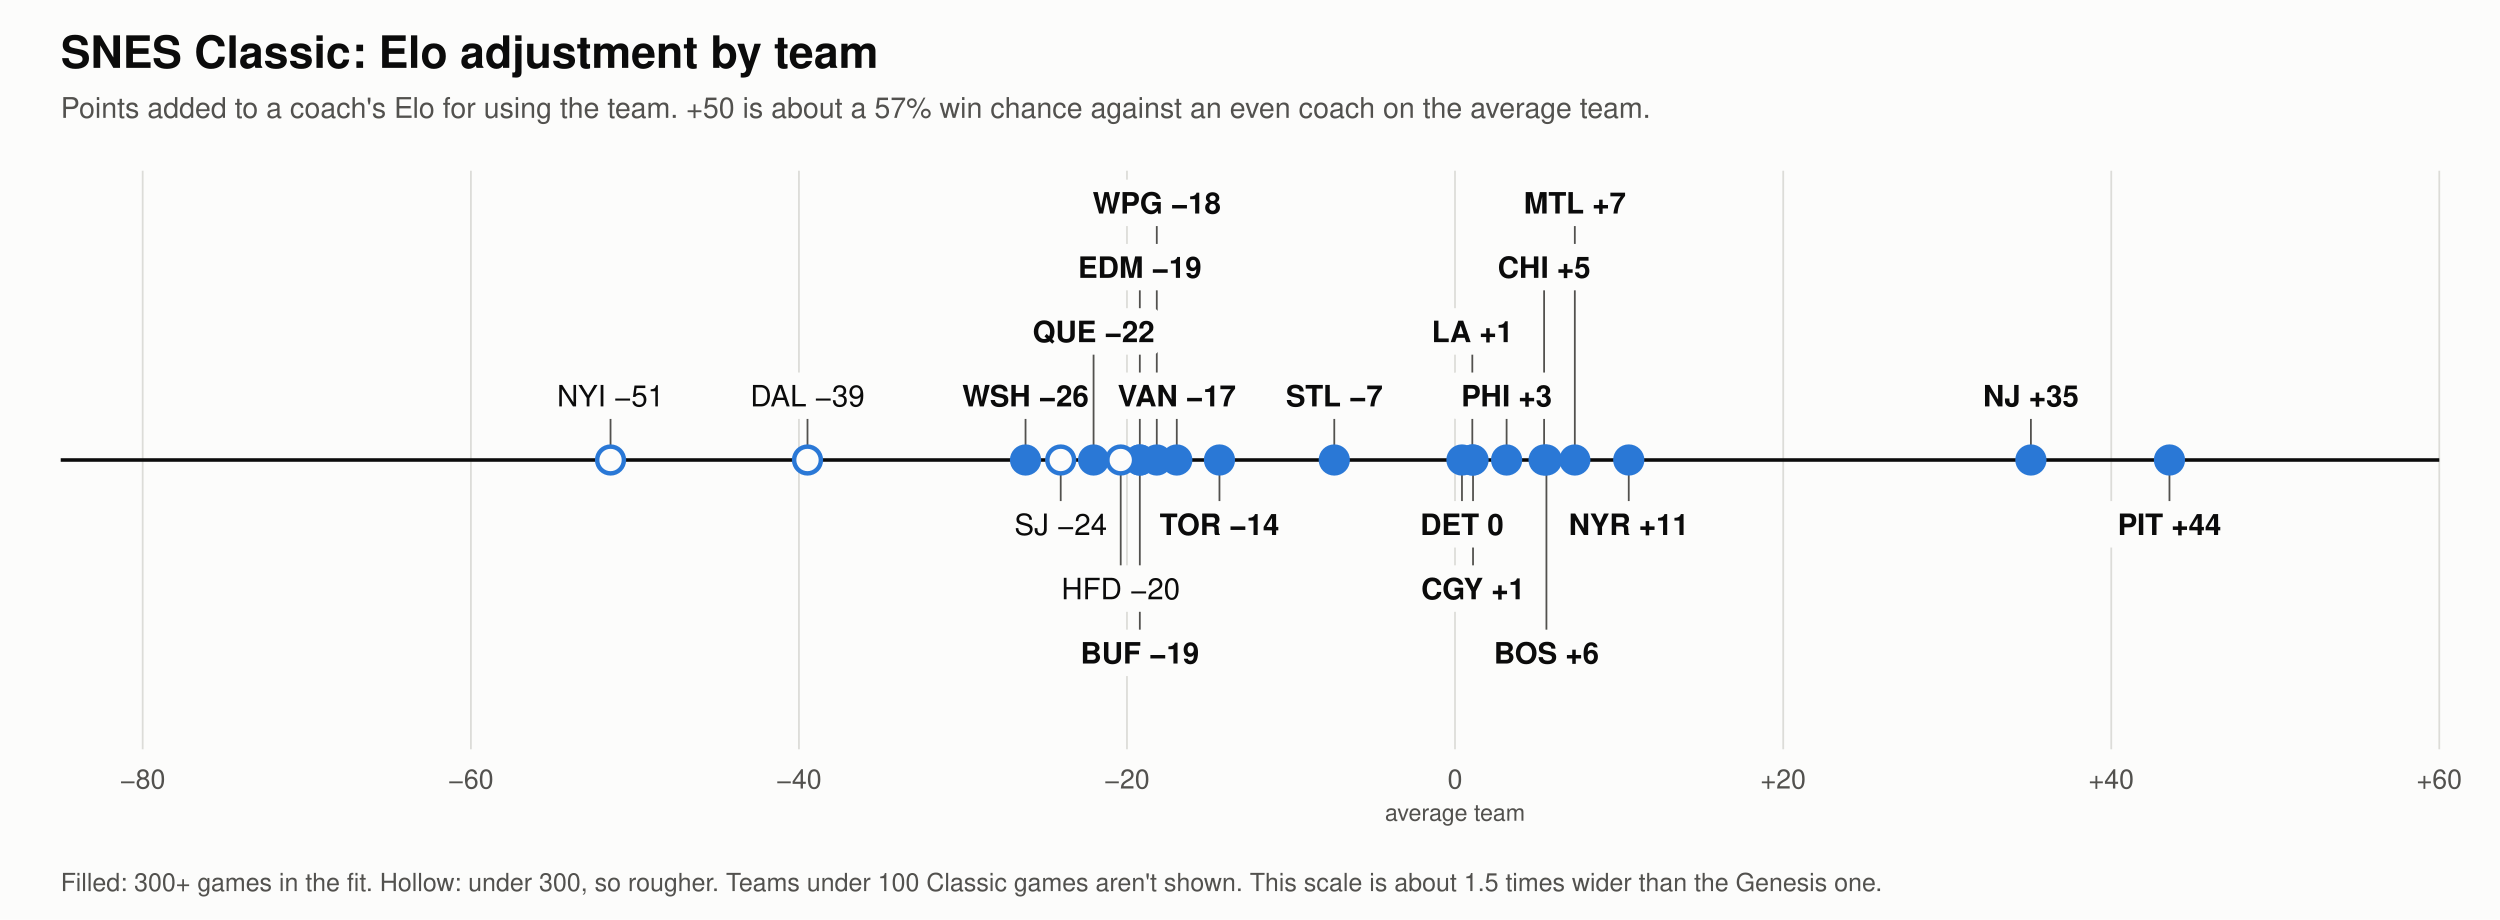
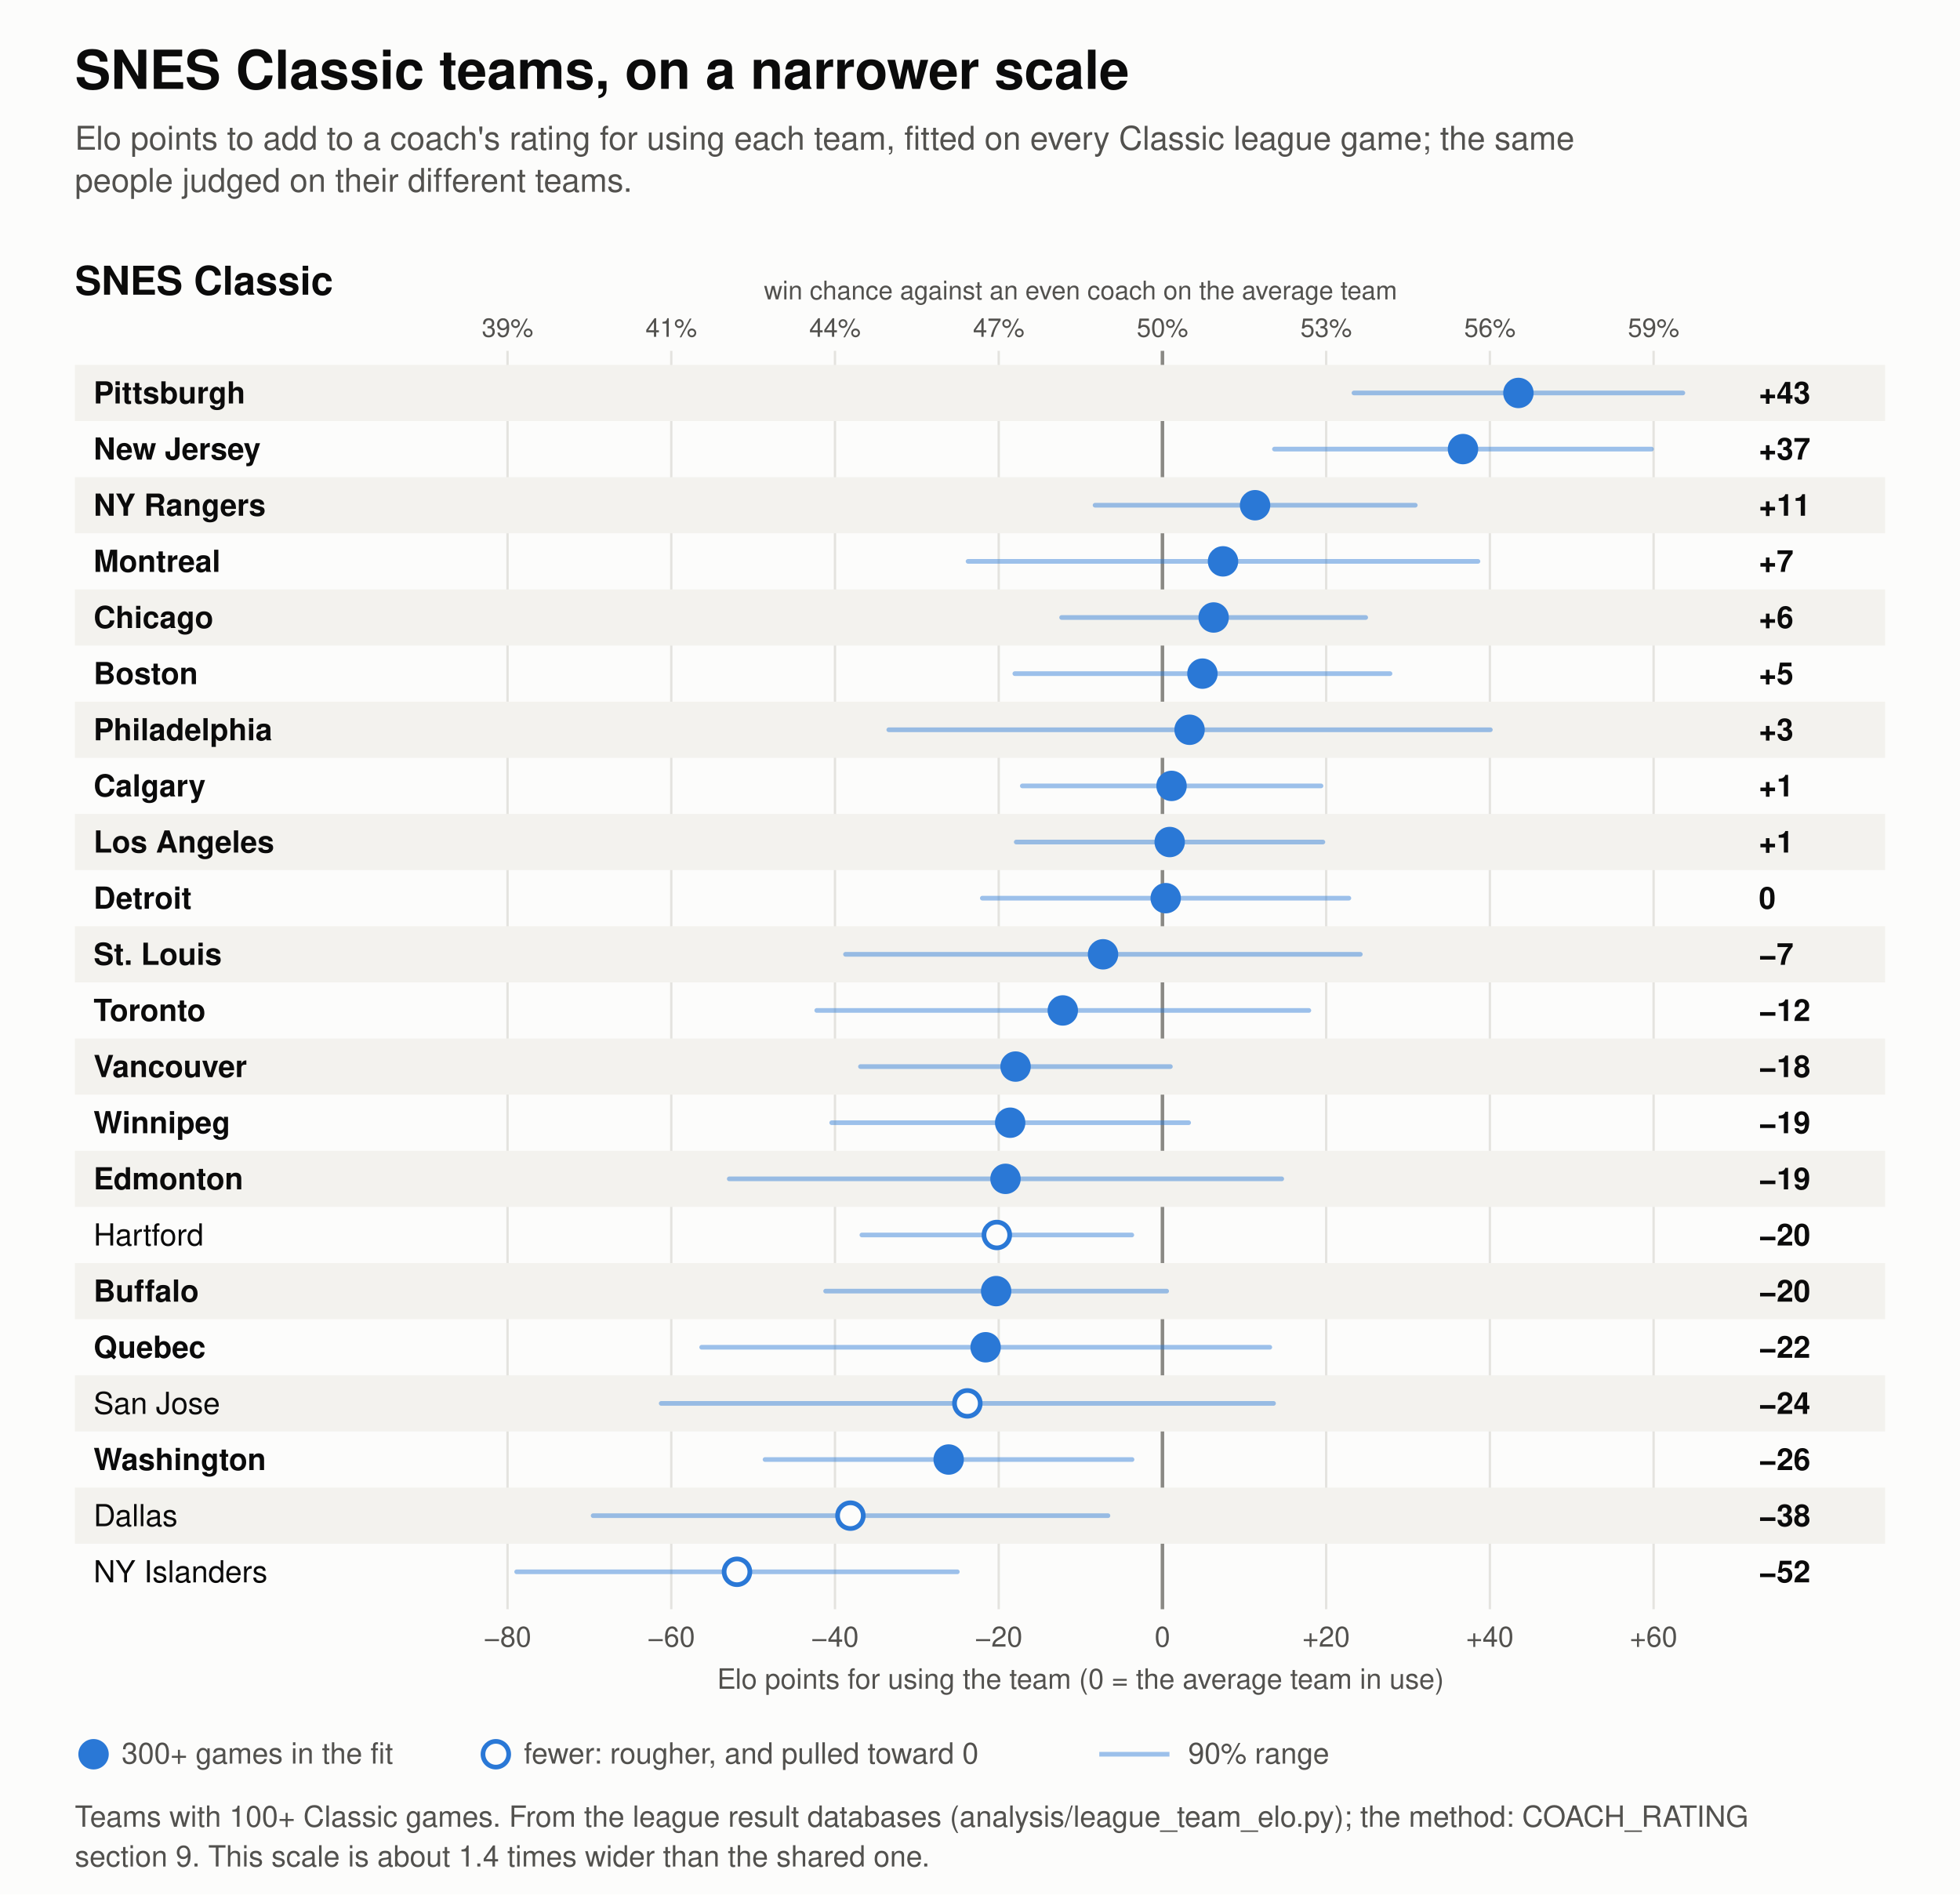
- <svg xmlns="http://www.w3.org/2000/svg" width="1400" height="515" viewBox="0 0 1400 515" font-family="Segoe UI, Helvetica, Arial, sans-serif">
-   <rect width="1400" height="515" fill="#fcfcfb" />
-   <text x="34" y="38" font-size="25" font-weight="700" fill="#0b0b0b">SNES Classic: Elo adjustment by team</text>
-   <text x="34" y="66" font-size="16" fill="#52514e">Points added to a coach's Elo for using the team. +50 is about a 57% win chance against an even coach on the average team.</text>
-   <line x1="79.9" x2="79.9" y1="95.6" y2="419.6" stroke="#dcdcd8" stroke-width="1" />
-   <text x="79.9" y="441.6" font-size="15" text-anchor="middle" fill="#52514e">−80</text>
-   <line x1="263.7" x2="263.7" y1="95.6" y2="419.6" stroke="#dcdcd8" stroke-width="1" />
-   <text x="263.7" y="441.6" font-size="15" text-anchor="middle" fill="#52514e">−60</text>
-   <line x1="447.4" x2="447.4" y1="95.6" y2="419.6" stroke="#dcdcd8" stroke-width="1" />
-   <text x="447.4" y="441.6" font-size="15" text-anchor="middle" fill="#52514e">−40</text>
-   <line x1="631.1" x2="631.1" y1="95.6" y2="419.6" stroke="#dcdcd8" stroke-width="1" />
-   <text x="631.1" y="441.6" font-size="15" text-anchor="middle" fill="#52514e">−20</text>
-   <line x1="814.8" x2="814.8" y1="95.6" y2="419.6" stroke="#dcdcd8" stroke-width="1" />
-   <text x="814.8" y="441.6" font-size="15" text-anchor="middle" fill="#52514e">0</text>
-   <line x1="998.6" x2="998.6" y1="95.6" y2="419.6" stroke="#dcdcd8" stroke-width="1" />
-   <text x="998.6" y="441.6" font-size="15" text-anchor="middle" fill="#52514e">+20</text>
-   <line x1="1182.3" x2="1182.3" y1="95.6" y2="419.6" stroke="#dcdcd8" stroke-width="1" />
-   <text x="1182.3" y="441.6" font-size="15" text-anchor="middle" fill="#52514e">+40</text>
-   <line x1="1366.0" x2="1366.0" y1="95.6" y2="419.6" stroke="#dcdcd8" stroke-width="1" />
-   <text x="1366.0" y="441.6" font-size="15" text-anchor="middle" fill="#52514e">+60</text>
-   <text x="814.8" y="459.6" font-size="13" text-anchor="middle" fill="#52514e">average team</text>
-   <line x1="34.0" x2="1366.0" y1="257.6" y2="257.6" stroke="#0b0b0b" stroke-width="2" />
-   <line x1="881.9" x2="881.9" y1="257.6" y2="113.6" stroke="#52514e" stroke-width="1" />
-   <line x1="647.8" x2="647.8" y1="257.6" y2="113.6" stroke="#52514e" stroke-width="1" />
-   <line x1="866.0" x2="866.0" y1="257.6" y2="365.6" stroke="#52514e" stroke-width="1" />
-   <line x1="638.3" x2="638.3" y1="257.6" y2="365.6" stroke="#52514e" stroke-width="1" />
-   <line x1="864.7" x2="864.7" y1="257.6" y2="149.6" stroke="#52514e" stroke-width="1" />
-   <line x1="638.3" x2="638.3" y1="257.6" y2="149.6" stroke="#52514e" stroke-width="1" />
-   <line x1="824.9" x2="824.9" y1="257.6" y2="329.6" stroke="#52514e" stroke-width="1" />
-   <line x1="627.6" x2="627.6" y1="257.6" y2="329.6" stroke="#52514e" stroke-width="1" />
-   <line x1="824.5" x2="824.5" y1="257.6" y2="185.6" stroke="#52514e" stroke-width="1" />
-   <line x1="612.4" x2="612.4" y1="257.6" y2="185.6" stroke="#52514e" stroke-width="1" />
-   <line x1="452.2" x2="452.2" y1="257.6" y2="221.6" stroke="#52514e" stroke-width="1" />
-   <line x1="818.7" x2="818.7" y1="257.6" y2="293.6" stroke="#52514e" stroke-width="1" />
-   <line x1="1137.3" x2="1137.3" y1="257.6" y2="221.6" stroke="#52514e" stroke-width="1" />
-   <line x1="341.9" x2="341.9" y1="257.6" y2="221.6" stroke="#52514e" stroke-width="1" />
-   <line x1="912.1" x2="912.1" y1="257.6" y2="293.6" stroke="#52514e" stroke-width="1" />
-   <line x1="843.7" x2="843.7" y1="257.6" y2="221.6" stroke="#52514e" stroke-width="1" />
-   <line x1="1214.9" x2="1214.9" y1="257.6" y2="293.6" stroke="#52514e" stroke-width="1" />
-   <line x1="594.0" x2="594.0" y1="257.6" y2="293.6" stroke="#52514e" stroke-width="1" />
-   <line x1="747.2" x2="747.2" y1="257.6" y2="221.6" stroke="#52514e" stroke-width="1" />
-   <line x1="682.9" x2="682.9" y1="257.6" y2="293.6" stroke="#52514e" stroke-width="1" />
-   <line x1="659.0" x2="659.0" y1="257.6" y2="221.6" stroke="#52514e" stroke-width="1" />
-   <line x1="574.3" x2="574.3" y1="257.6" y2="221.6" stroke="#52514e" stroke-width="1" />
-   <rect x="833.8" y="352.6" width="64.4" height="26" rx="4" fill="#fcfcfb" />
-   <text x="866.0" y="371.6" font-size="16.5" text-anchor="middle" fill="#0b0b0b" font-weight="600">BOS +6</text>
-   <rect x="601.4" y="352.6" width="73.8" height="26" rx="4" fill="#fcfcfb" />
-   <text x="638.3" y="371.6" font-size="16.5" text-anchor="middle" fill="#0b0b0b" font-weight="600">BUF −19</text>
-   <rect x="792.7" y="316.6" width="64.4" height="26" rx="4" fill="#fcfcfb" />
-   <text x="824.9" y="335.6" font-size="16.5" text-anchor="middle" fill="#0b0b0b" font-weight="600">CGY +1</text>
-   <rect x="832.5" y="136.6" width="64.4" height="26" rx="4" fill="#fcfcfb" />
-   <text x="864.7" y="155.6" font-size="16.5" text-anchor="middle" fill="#0b0b0b" font-weight="600">CHI +5</text>
-   <rect x="415.3" y="208.6" width="73.8" height="26" rx="4" fill="#fcfcfb" />
-   <text x="452.2" y="227.6" font-size="16.5" text-anchor="middle" fill="#0b0b0b" font-weight="400">DAL −39</text>
-   <rect x="791.2" y="280.6" width="55.0" height="26" rx="4" fill="#fcfcfb" />
-   <text x="818.7" y="299.6" font-size="16.5" text-anchor="middle" fill="#0b0b0b" font-weight="600">DET 0</text>
-   <rect x="601.4" y="136.6" width="73.8" height="26" rx="4" fill="#fcfcfb" />
-   <text x="638.3" y="155.6" font-size="16.5" text-anchor="middle" fill="#0b0b0b" font-weight="600">EDM −19</text>
-   <rect x="590.7" y="316.6" width="73.8" height="26" rx="4" fill="#fcfcfb" />
-   <text x="627.6" y="335.6" font-size="16.5" text-anchor="middle" fill="#0b0b0b" font-weight="400">HFD −20</text>
-   <rect x="797.0" y="172.6" width="55.0" height="26" rx="4" fill="#fcfcfb" />
-   <text x="824.5" y="191.6" font-size="16.5" text-anchor="middle" fill="#0b0b0b" font-weight="600">LA +1</text>
-   <rect x="849.7" y="100.6" width="64.4" height="26" rx="4" fill="#fcfcfb" />
-   <text x="881.9" y="119.6" font-size="16.5" text-anchor="middle" fill="#0b0b0b" font-weight="600">MTL +7</text>
-   <rect x="1105.1" y="208.6" width="64.4" height="26" rx="4" fill="#fcfcfb" />
-   <text x="1137.3" y="227.6" font-size="16.5" text-anchor="middle" fill="#0b0b0b" font-weight="600">NJ +35</text>
-   <rect x="305.0" y="208.6" width="73.8" height="26" rx="4" fill="#fcfcfb" />
-   <text x="341.9" y="227.6" font-size="16.5" text-anchor="middle" fill="#0b0b0b" font-weight="400">NYI −51</text>
-   <rect x="875.2" y="280.6" width="73.8" height="26" rx="4" fill="#fcfcfb" />
-   <text x="912.1" y="299.6" font-size="16.5" text-anchor="middle" fill="#0b0b0b" font-weight="600">NYR +11</text>
-   <rect x="811.5" y="208.6" width="64.4" height="26" rx="4" fill="#fcfcfb" />
-   <text x="843.7" y="227.6" font-size="16.5" text-anchor="middle" fill="#0b0b0b" font-weight="600">PHI +3</text>
-   <rect x="1178.0" y="280.6" width="73.8" height="26" rx="4" fill="#fcfcfb" />
-   <text x="1214.9" y="299.6" font-size="16.5" text-anchor="middle" fill="#0b0b0b" font-weight="600">PIT +44</text>
-   <rect x="575.5" y="172.6" width="73.8" height="26" rx="4" fill="#fcfcfb" />
-   <text x="612.4" y="191.6" font-size="16.5" text-anchor="middle" fill="#0b0b0b" font-weight="600">QUE −22</text>
-   <rect x="561.8" y="280.6" width="64.4" height="26" rx="4" fill="#fcfcfb" />
-   <text x="594.0" y="299.6" font-size="16.5" text-anchor="middle" fill="#0b0b0b" font-weight="400">SJ −24</text>
-   <rect x="715.0" y="208.6" width="64.4" height="26" rx="4" fill="#fcfcfb" />
-   <text x="747.2" y="227.6" font-size="16.5" text-anchor="middle" fill="#0b0b0b" font-weight="600">STL −7</text>
-   <rect x="646.0" y="280.6" width="73.8" height="26" rx="4" fill="#fcfcfb" />
-   <text x="682.9" y="299.6" font-size="16.5" text-anchor="middle" fill="#0b0b0b" font-weight="600">TOR −14</text>
-   <rect x="622.1" y="208.6" width="73.8" height="26" rx="4" fill="#fcfcfb" />
-   <text x="659.0" y="227.6" font-size="16.5" text-anchor="middle" fill="#0b0b0b" font-weight="600">VAN −17</text>
-   <rect x="610.9" y="100.6" width="73.8" height="26" rx="4" fill="#fcfcfb" />
-   <text x="647.8" y="119.6" font-size="16.5" text-anchor="middle" fill="#0b0b0b" font-weight="600">WPG −18</text>
-   <rect x="537.4" y="208.6" width="73.8" height="26" rx="4" fill="#fcfcfb" />
-   <text x="574.3" y="227.6" font-size="16.5" text-anchor="middle" fill="#0b0b0b" font-weight="600">WSH −26</text>
-   <circle cx="866.0" cy="257.6" r="7.5" fill="#2a78d6" stroke="#2a78d6" stroke-width="2.5" />
-   <circle cx="638.3" cy="257.6" r="7.5" fill="#2a78d6" stroke="#2a78d6" stroke-width="2.5" />
-   <circle cx="824.9" cy="257.6" r="7.5" fill="#2a78d6" stroke="#2a78d6" stroke-width="2.5" />
-   <circle cx="864.7" cy="257.6" r="7.5" fill="#2a78d6" stroke="#2a78d6" stroke-width="2.5" />
-   <circle cx="452.2" cy="257.6" r="7.5" fill="#fcfcfb" stroke="#2a78d6" stroke-width="2.5" />
-   <circle cx="818.7" cy="257.6" r="7.5" fill="#2a78d6" stroke="#2a78d6" stroke-width="2.5" />
-   <circle cx="638.3" cy="257.6" r="7.5" fill="#2a78d6" stroke="#2a78d6" stroke-width="2.5" />
-   <circle cx="627.6" cy="257.6" r="7.5" fill="#fcfcfb" stroke="#2a78d6" stroke-width="2.5" />
-   <circle cx="824.5" cy="257.6" r="7.5" fill="#2a78d6" stroke="#2a78d6" stroke-width="2.5" />
-   <circle cx="881.9" cy="257.6" r="7.5" fill="#2a78d6" stroke="#2a78d6" stroke-width="2.5" />
-   <circle cx="1137.3" cy="257.6" r="7.5" fill="#2a78d6" stroke="#2a78d6" stroke-width="2.5" />
-   <circle cx="341.9" cy="257.6" r="7.5" fill="#fcfcfb" stroke="#2a78d6" stroke-width="2.5" />
-   <circle cx="912.1" cy="257.6" r="7.5" fill="#2a78d6" stroke="#2a78d6" stroke-width="2.5" />
-   <circle cx="843.7" cy="257.6" r="7.5" fill="#2a78d6" stroke="#2a78d6" stroke-width="2.5" />
-   <circle cx="1214.9" cy="257.6" r="7.5" fill="#2a78d6" stroke="#2a78d6" stroke-width="2.5" />
-   <circle cx="612.4" cy="257.6" r="7.5" fill="#2a78d6" stroke="#2a78d6" stroke-width="2.5" />
-   <circle cx="594.0" cy="257.6" r="7.5" fill="#fcfcfb" stroke="#2a78d6" stroke-width="2.5" />
-   <circle cx="747.2" cy="257.6" r="7.5" fill="#2a78d6" stroke="#2a78d6" stroke-width="2.5" />
-   <circle cx="682.9" cy="257.6" r="7.5" fill="#2a78d6" stroke="#2a78d6" stroke-width="2.5" />
-   <circle cx="659.0" cy="257.6" r="7.5" fill="#2a78d6" stroke="#2a78d6" stroke-width="2.5" />
-   <circle cx="647.8" cy="257.6" r="7.5" fill="#2a78d6" stroke="#2a78d6" stroke-width="2.5" />
-   <circle cx="574.3" cy="257.6" r="7.5" fill="#2a78d6" stroke="#2a78d6" stroke-width="2.5" />
-   <text x="34" y="499" font-size="14" fill="#52514e">Filled: 300+ games in the fit. Hollow: under 300, so rougher. Teams under 100 Classic games aren't shown. This scale is about 1.5 times wider than the Genesis one.</text>
+ <svg xmlns="http://www.w3.org/2000/svg" width="838" height="810" viewBox="0 0 838 810" font-family="Segoe UI, Helvetica, Arial, sans-serif">
+   <rect width="838" height="810" fill="#fcfcfb" />
+   <text x="32" y="38" font-size="23" font-weight="700" fill="#0b0b0b">SNES Classic teams, on a narrower scale</text>
+   <text x="32" y="64" font-size="14" fill="#52514e">Elo points to add to a coach's rating for using each team, fitted on every Classic league game; the same</text>
+   <text x="32" y="82" font-size="14" fill="#52514e">people judged on their different teams.</text>
+   <g transform="translate(0,18)">
+     <text x="32" y="108" font-size="17" font-weight="700" fill="#0b0b0b">SNES Classic</text>
+     <line x1="217.0" x2="217.0" y1="132" y2="670" stroke="#e4e3df" stroke-width="1" />
+     <text x="217.0" y="686" font-size="12" text-anchor="middle" fill="#52514e">−80</text>
+     <text x="217.0" y="126" font-size="11" text-anchor="middle" fill="#52514e">39%</text>
+     <line x1="287.0" x2="287.0" y1="132" y2="670" stroke="#e4e3df" stroke-width="1" />
+     <text x="287.0" y="686" font-size="12" text-anchor="middle" fill="#52514e">−60</text>
+     <text x="287.0" y="126" font-size="11" text-anchor="middle" fill="#52514e">41%</text>
+     <line x1="357.0" x2="357.0" y1="132" y2="670" stroke="#e4e3df" stroke-width="1" />
+     <text x="357.0" y="686" font-size="12" text-anchor="middle" fill="#52514e">−40</text>
+     <text x="357.0" y="126" font-size="11" text-anchor="middle" fill="#52514e">44%</text>
+     <line x1="427.0" x2="427.0" y1="132" y2="670" stroke="#e4e3df" stroke-width="1" />
+     <text x="427.0" y="686" font-size="12" text-anchor="middle" fill="#52514e">−20</text>
+     <text x="427.0" y="126" font-size="11" text-anchor="middle" fill="#52514e">47%</text>
+     <line x1="497.0" x2="497.0" y1="132" y2="670" stroke="#8a8984" stroke-width="1.5" />
+     <text x="497.0" y="686" font-size="12" text-anchor="middle" fill="#52514e">0</text>
+     <text x="497.0" y="126" font-size="11" text-anchor="middle" fill="#52514e">50%</text>
+     <line x1="567.0" x2="567.0" y1="132" y2="670" stroke="#e4e3df" stroke-width="1" />
+     <text x="567.0" y="686" font-size="12" text-anchor="middle" fill="#52514e">+20</text>
+     <text x="567.0" y="126" font-size="11" text-anchor="middle" fill="#52514e">53%</text>
+     <line x1="637.0" x2="637.0" y1="132" y2="670" stroke="#e4e3df" stroke-width="1" />
+     <text x="637.0" y="686" font-size="12" text-anchor="middle" fill="#52514e">+40</text>
+     <text x="637.0" y="126" font-size="11" text-anchor="middle" fill="#52514e">56%</text>
+     <line x1="707.0" x2="707.0" y1="132" y2="670" stroke="#e4e3df" stroke-width="1" />
+     <text x="707.0" y="686" font-size="12" text-anchor="middle" fill="#52514e">+60</text>
+     <text x="707.0" y="126" font-size="11" text-anchor="middle" fill="#52514e">59%</text>
+     <text x="462.0" y="704" font-size="12" text-anchor="middle" fill="#52514e">Elo points for using the team (0 = the average team in use)</text>
+     <text x="462.0" y="110" font-size="11" text-anchor="middle" fill="#52514e">win chance against an even coach on the average team</text>
+     <rect x="32" y="138.0" width="774" height="24" fill="#f3f2ee" />
+     <text x="40" y="154.5" font-size="13" fill="#0b0b0b" font-weight="600">Pittsburgh</text>
+     <line x1="578.9" x2="719.5" y1="150.0" y2="150.0" stroke="#2a78d6" stroke-width="2" stroke-opacity="0.45" stroke-linecap="round" />
+     <circle cx="649.2" cy="150.0" r="5.5" fill="#2a78d6" stroke="#2a78d6" stroke-width="2" />
+     <text x="752" y="154.5" font-size="13" fill="#0b0b0b" font-weight="600">+43</text>
+     <text x="40" y="178.5" font-size="13" fill="#0b0b0b" font-weight="600">New Jersey</text>
+     <line x1="544.9" x2="706.1" y1="174.0" y2="174.0" stroke="#2a78d6" stroke-width="2" stroke-opacity="0.45" stroke-linecap="round" />
+     <circle cx="625.5" cy="174.0" r="5.5" fill="#2a78d6" stroke="#2a78d6" stroke-width="2" />
+     <text x="752" y="178.5" font-size="13" fill="#0b0b0b" font-weight="600">+37</text>
+     <rect x="32" y="186.0" width="774" height="24" fill="#f3f2ee" />
+     <text x="40" y="202.5" font-size="13" fill="#0b0b0b" font-weight="600">NY Rangers</text>
+     <line x1="468.2" x2="605.1" y1="198.0" y2="198.0" stroke="#2a78d6" stroke-width="2" stroke-opacity="0.45" stroke-linecap="round" />
+     <circle cx="536.6" cy="198.0" r="5.5" fill="#2a78d6" stroke="#2a78d6" stroke-width="2" />
+     <text x="752" y="202.5" font-size="13" fill="#0b0b0b" font-weight="600">+11</text>
+     <text x="40" y="226.5" font-size="13" fill="#0b0b0b" font-weight="600">Montreal</text>
+     <line x1="413.9" x2="631.9" y1="222.0" y2="222.0" stroke="#2a78d6" stroke-width="2" stroke-opacity="0.45" stroke-linecap="round" />
+     <circle cx="522.9" cy="222.0" r="5.5" fill="#2a78d6" stroke="#2a78d6" stroke-width="2" />
+     <text x="752" y="226.5" font-size="13" fill="#0b0b0b" font-weight="600">+7</text>
+     <rect x="32" y="234.0" width="774" height="24" fill="#f3f2ee" />
+     <text x="40" y="250.5" font-size="13" fill="#0b0b0b" font-weight="600">Chicago</text>
+     <line x1="453.9" x2="583.9" y1="246.0" y2="246.0" stroke="#2a78d6" stroke-width="2" stroke-opacity="0.45" stroke-linecap="round" />
+     <circle cx="518.9" cy="246.0" r="5.5" fill="#2a78d6" stroke="#2a78d6" stroke-width="2" />
+     <text x="752" y="250.5" font-size="13" fill="#0b0b0b" font-weight="600">+6</text>
+     <text x="40" y="274.5" font-size="13" fill="#0b0b0b" font-weight="600">Boston</text>
+     <line x1="433.9" x2="594.3" y1="270.0" y2="270.0" stroke="#2a78d6" stroke-width="2" stroke-opacity="0.45" stroke-linecap="round" />
+     <circle cx="514.1" cy="270.0" r="5.5" fill="#2a78d6" stroke="#2a78d6" stroke-width="2" />
+     <text x="752" y="274.5" font-size="13" fill="#0b0b0b" font-weight="600">+5</text>
+     <rect x="32" y="282.0" width="774" height="24" fill="#f3f2ee" />
+     <text x="40" y="298.5" font-size="13" fill="#0b0b0b" font-weight="600">Philadelphia</text>
+     <line x1="380.0" x2="637.2" y1="294.0" y2="294.0" stroke="#2a78d6" stroke-width="2" stroke-opacity="0.45" stroke-linecap="round" />
+     <circle cx="508.6" cy="294.0" r="5.5" fill="#2a78d6" stroke="#2a78d6" stroke-width="2" />
+     <text x="752" y="298.5" font-size="13" fill="#0b0b0b" font-weight="600">+3</text>
+     <text x="40" y="322.5" font-size="13" fill="#0b0b0b" font-weight="600">Calgary</text>
+     <line x1="437.1" x2="564.8" y1="318.0" y2="318.0" stroke="#2a78d6" stroke-width="2" stroke-opacity="0.45" stroke-linecap="round" />
+     <circle cx="500.9" cy="318.0" r="5.5" fill="#2a78d6" stroke="#2a78d6" stroke-width="2" />
+     <text x="752" y="322.5" font-size="13" fill="#0b0b0b" font-weight="600">+1</text>
+     <rect x="32" y="330.0" width="774" height="24" fill="#f3f2ee" />
+     <text x="40" y="346.5" font-size="13" fill="#0b0b0b" font-weight="600">Los Angeles</text>
+     <line x1="434.5" x2="565.6" y1="342.0" y2="342.0" stroke="#2a78d6" stroke-width="2" stroke-opacity="0.45" stroke-linecap="round" />
+     <circle cx="500.1" cy="342.0" r="5.5" fill="#2a78d6" stroke="#2a78d6" stroke-width="2" />
+     <text x="752" y="346.5" font-size="13" fill="#0b0b0b" font-weight="600">+1</text>
+     <text x="40" y="370.5" font-size="13" fill="#0b0b0b" font-weight="600">Detroit</text>
+     <line x1="420.0" x2="576.7" y1="366.0" y2="366.0" stroke="#2a78d6" stroke-width="2" stroke-opacity="0.45" stroke-linecap="round" />
+     <circle cx="498.4" cy="366.0" r="5.5" fill="#2a78d6" stroke="#2a78d6" stroke-width="2" />
+     <text x="752" y="370.5" font-size="13" fill="#0b0b0b" font-weight="600">0</text>
+     <rect x="32" y="378.0" width="774" height="24" fill="#f3f2ee" />
+     <text x="40" y="394.5" font-size="13" fill="#0b0b0b" font-weight="600">St. Louis</text>
+     <line x1="361.5" x2="581.6" y1="390.0" y2="390.0" stroke="#2a78d6" stroke-width="2" stroke-opacity="0.45" stroke-linecap="round" />
+     <circle cx="471.6" cy="390.0" r="5.5" fill="#2a78d6" stroke="#2a78d6" stroke-width="2" />
+     <text x="752" y="394.5" font-size="13" fill="#0b0b0b" font-weight="600">−7</text>
+     <text x="40" y="418.5" font-size="13" fill="#0b0b0b" font-weight="600">Toronto</text>
+     <line x1="349.2" x2="559.6" y1="414.0" y2="414.0" stroke="#2a78d6" stroke-width="2" stroke-opacity="0.45" stroke-linecap="round" />
+     <circle cx="454.4" cy="414.0" r="5.5" fill="#2a78d6" stroke="#2a78d6" stroke-width="2" />
+     <text x="752" y="418.5" font-size="13" fill="#0b0b0b" font-weight="600">−12</text>
+     <rect x="32" y="426.0" width="774" height="24" fill="#f3f2ee" />
+     <text x="40" y="442.5" font-size="13" fill="#0b0b0b" font-weight="600">Vancouver</text>
+     <line x1="367.9" x2="500.4" y1="438.0" y2="438.0" stroke="#2a78d6" stroke-width="2" stroke-opacity="0.45" stroke-linecap="round" />
+     <circle cx="434.2" cy="438.0" r="5.5" fill="#2a78d6" stroke="#2a78d6" stroke-width="2" />
+     <text x="752" y="442.5" font-size="13" fill="#0b0b0b" font-weight="600">−18</text>
+     <text x="40" y="466.5" font-size="13" fill="#0b0b0b" font-weight="600">Winnipeg</text>
+     <line x1="355.6" x2="508.2" y1="462.0" y2="462.0" stroke="#2a78d6" stroke-width="2" stroke-opacity="0.45" stroke-linecap="round" />
+     <circle cx="431.9" cy="462.0" r="5.5" fill="#2a78d6" stroke="#2a78d6" stroke-width="2" />
+     <text x="752" y="466.5" font-size="13" fill="#0b0b0b" font-weight="600">−19</text>
+     <rect x="32" y="474.0" width="774" height="24" fill="#f3f2ee" />
+     <text x="40" y="490.5" font-size="13" fill="#0b0b0b" font-weight="600">Edmonton</text>
+     <line x1="311.8" x2="548.0" y1="486.0" y2="486.0" stroke="#2a78d6" stroke-width="2" stroke-opacity="0.45" stroke-linecap="round" />
+     <circle cx="429.9" cy="486.0" r="5.5" fill="#2a78d6" stroke="#2a78d6" stroke-width="2" />
+     <text x="752" y="490.5" font-size="13" fill="#0b0b0b" font-weight="600">−19</text>
+     <text x="40" y="514.5" font-size="13" fill="#0b0b0b" font-weight="400">Hartford</text>
+     <line x1="368.5" x2="483.9" y1="510.0" y2="510.0" stroke="#2a78d6" stroke-width="2" stroke-opacity="0.45" stroke-linecap="round" />
+     <circle cx="426.2" cy="510.0" r="5.5" fill="#fcfcfb" stroke="#2a78d6" stroke-width="2" />
+     <text x="752" y="514.5" font-size="13" fill="#0b0b0b" font-weight="600">−20</text>
+     <rect x="32" y="522.0" width="774" height="24" fill="#f3f2ee" />
+     <text x="40" y="538.5" font-size="13" fill="#0b0b0b" font-weight="600">Buffalo</text>
+     <line x1="353.0" x2="498.8" y1="534.0" y2="534.0" stroke="#2a78d6" stroke-width="2" stroke-opacity="0.45" stroke-linecap="round" />
+     <circle cx="425.9" cy="534.0" r="5.5" fill="#2a78d6" stroke="#2a78d6" stroke-width="2" />
+     <text x="752" y="538.5" font-size="13" fill="#0b0b0b" font-weight="600">−20</text>
+     <text x="40" y="562.5" font-size="13" fill="#0b0b0b" font-weight="600">Quebec</text>
+     <line x1="300.0" x2="542.9" y1="558.0" y2="558.0" stroke="#2a78d6" stroke-width="2" stroke-opacity="0.45" stroke-linecap="round" />
+     <circle cx="421.4" cy="558.0" r="5.5" fill="#2a78d6" stroke="#2a78d6" stroke-width="2" />
+     <text x="752" y="562.5" font-size="13" fill="#0b0b0b" font-weight="600">−22</text>
+     <rect x="32" y="570.0" width="774" height="24" fill="#f3f2ee" />
+     <text x="40" y="586.5" font-size="13" fill="#0b0b0b" font-weight="400">San Jose</text>
+     <line x1="282.7" x2="544.5" y1="582.0" y2="582.0" stroke="#2a78d6" stroke-width="2" stroke-opacity="0.45" stroke-linecap="round" />
+     <circle cx="413.6" cy="582.0" r="5.5" fill="#fcfcfb" stroke="#2a78d6" stroke-width="2" />
+     <text x="752" y="586.5" font-size="13" fill="#0b0b0b" font-weight="600">−24</text>
+     <text x="40" y="610.5" font-size="13" fill="#0b0b0b" font-weight="600">Washington</text>
+     <line x1="327.1" x2="484.0" y1="606.0" y2="606.0" stroke="#2a78d6" stroke-width="2" stroke-opacity="0.45" stroke-linecap="round" />
+     <circle cx="405.6" cy="606.0" r="5.5" fill="#2a78d6" stroke="#2a78d6" stroke-width="2" />
+     <text x="752" y="610.5" font-size="13" fill="#0b0b0b" font-weight="600">−26</text>
+     <rect x="32" y="618.0" width="774" height="24" fill="#f3f2ee" />
+     <text x="40" y="634.5" font-size="13" fill="#0b0b0b" font-weight="400">Dallas</text>
+     <line x1="253.6" x2="473.7" y1="630.0" y2="630.0" stroke="#2a78d6" stroke-width="2" stroke-opacity="0.45" stroke-linecap="round" />
+     <circle cx="363.6" cy="630.0" r="5.5" fill="#fcfcfb" stroke="#2a78d6" stroke-width="2" />
+     <text x="752" y="634.5" font-size="13" fill="#0b0b0b" font-weight="600">−38</text>
+     <text x="40" y="658.5" font-size="13" fill="#0b0b0b" font-weight="400">NY Islanders</text>
+     <line x1="220.9" x2="409.3" y1="654.0" y2="654.0" stroke="#2a78d6" stroke-width="2" stroke-opacity="0.45" stroke-linecap="round" />
+     <circle cx="315.1" cy="654.0" r="5.5" fill="#fcfcfb" stroke="#2a78d6" stroke-width="2" />
+     <text x="752" y="658.5" font-size="13" fill="#0b0b0b" font-weight="600">−52</text>
+   </g>
+   <circle cx="40" cy="750" r="5.5" fill="#2a78d6" stroke="#2a78d6" stroke-width="2" />
+   <text x="52" y="754" font-size="12.5" fill="#52514e">300+ games in the fit</text>
+   <circle cx="212" cy="750" r="5.5" fill="#fcfcfb" stroke="#2a78d6" stroke-width="2" />
+   <text x="224" y="754" font-size="12.5" fill="#52514e">fewer: rougher, and pulled toward 0</text>
+   <line x1="470" x2="500" y1="750" y2="750" stroke="#2a78d6" stroke-width="2" stroke-opacity="0.45" />
+   <text x="508" y="754" font-size="12.5" fill="#52514e">90% range</text>
+   <text x="32" y="781" font-size="12.5" fill="#52514e">Teams with 100+ Classic games. From the league result databases (analysis/league_team_elo.py); the method: COACH_RATING</text>
+   <text x="32" y="798" font-size="12.5" fill="#52514e">section 9. This scale is about 1.4 times wider than the shared one.</text>
</svg>
